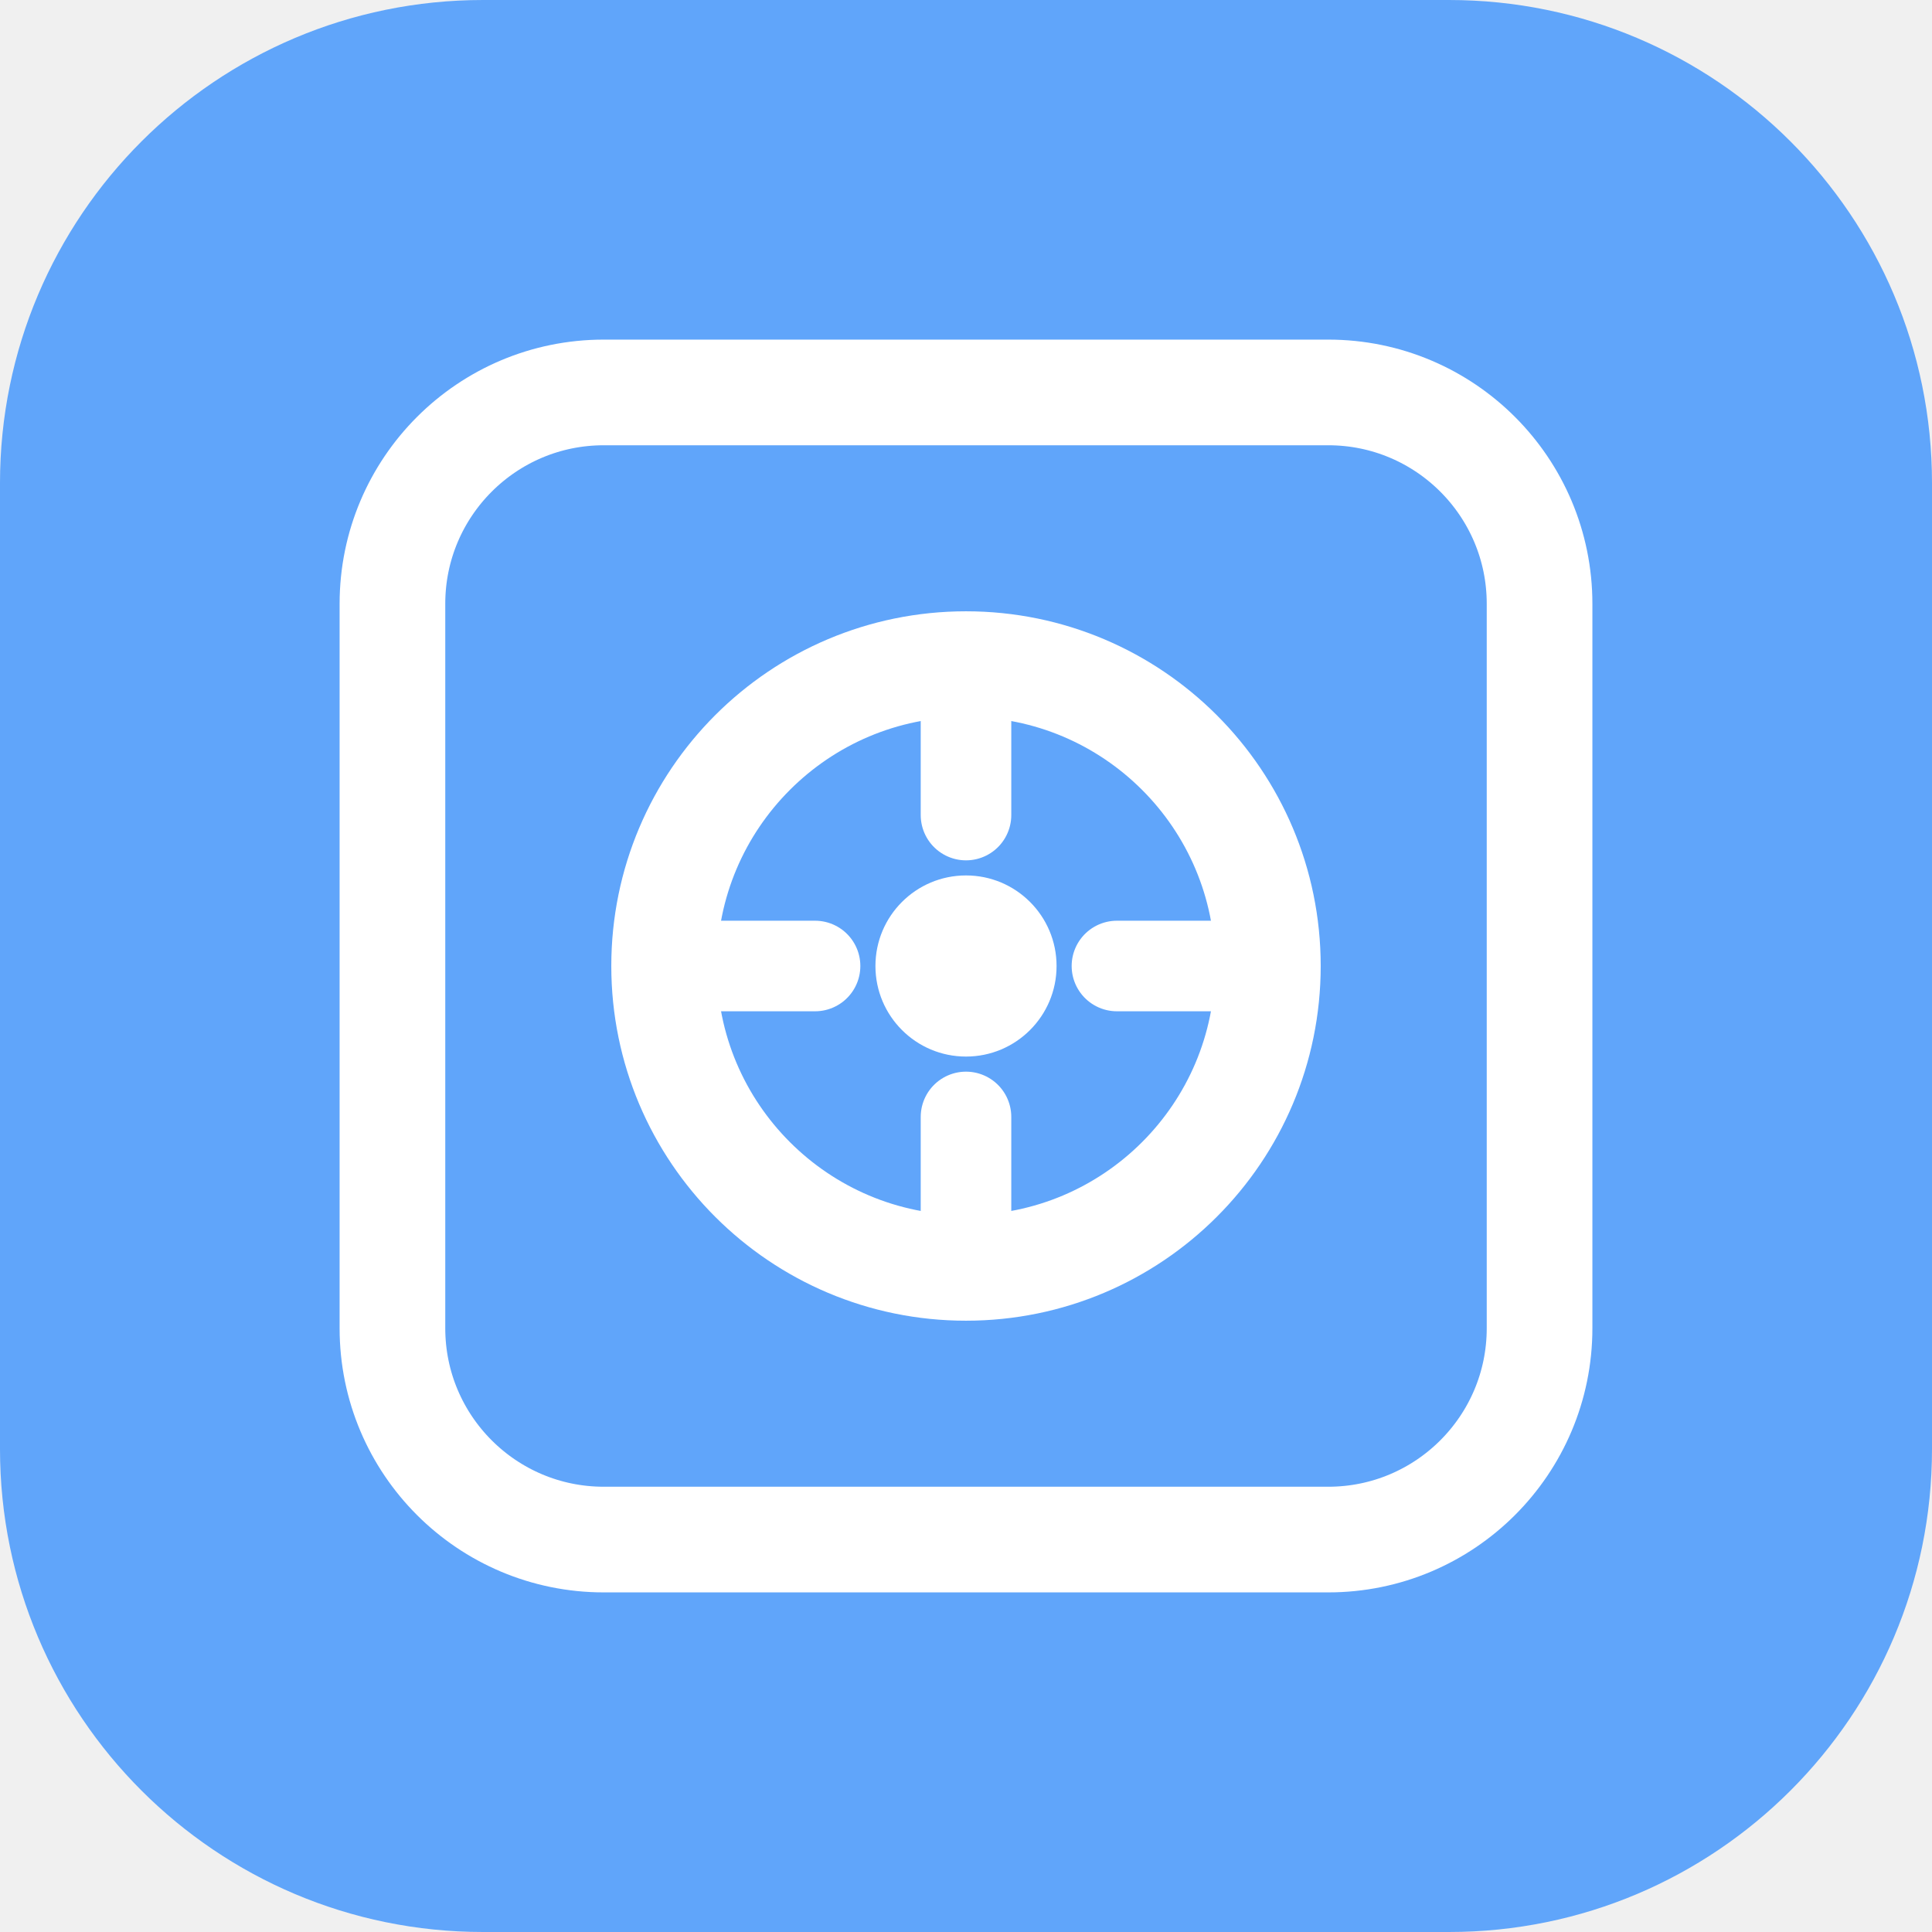
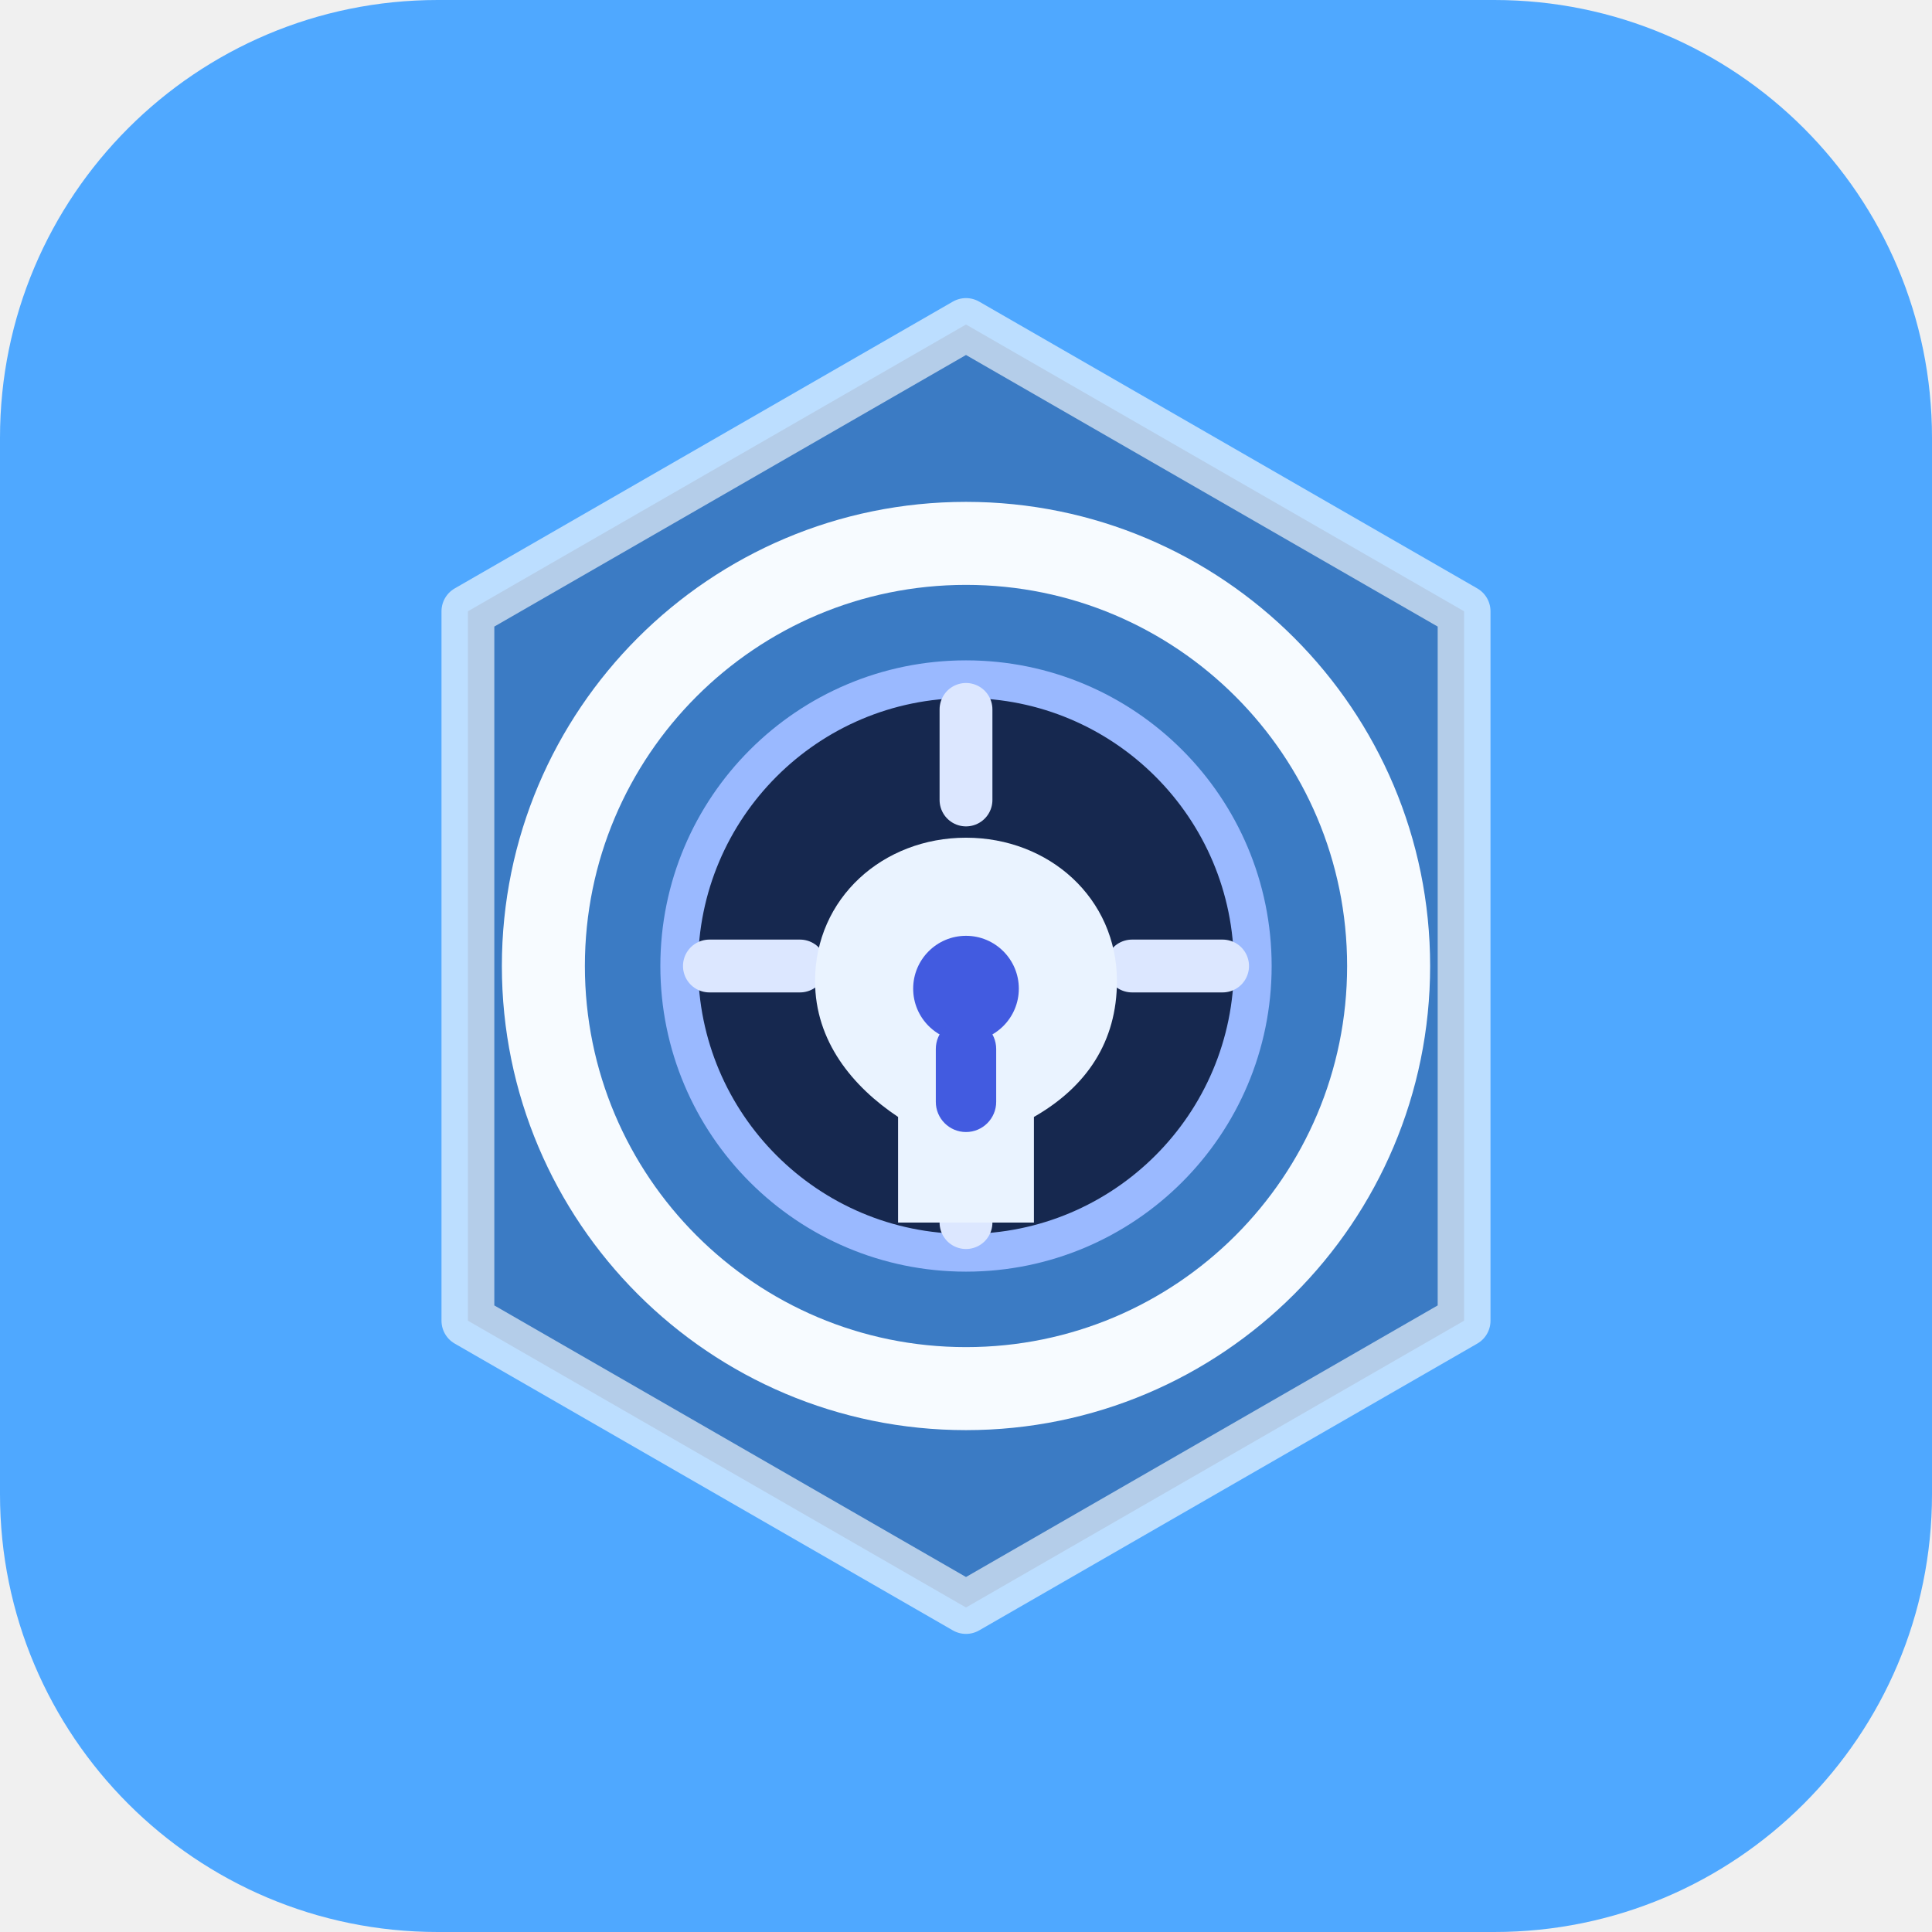
- <svg xmlns="http://www.w3.org/2000/svg" viewBox="0 0 64 64" role="img" aria-labelledby="title">
+ <svg xmlns="http://www.w3.org/2000/svg" viewBox="0 0 256 256" role="img" aria-labelledby="title desc">
  <defs>
-     <linearGradient id="g" x1="8" y1="6" x2="56" y2="58">
-       <stop stop-color="#60A5FA" />
-       <stop offset="1" stop-color="#4338CA" />
+     <linearGradient id="bg" x1="28" y1="20" x2="226" y2="236">
+       <stop stop-color="#4FA8FF" />
+       <stop offset=".5" stop-color="#4165EA" />
+       <stop offset="1" stop-color="#4330A9" />
+     </linearGradient>
+     <linearGradient id="ring" x1="78" y1="70" x2="182" y2="188">
+       <stop stop-color="#F7FBFF" />
+       <stop offset="1" stop-color="#C9DAFF" />
    </linearGradient>
  </defs>
-   <rect width="64" height="64" rx="16" fill="url(#g)" />
-   <rect x="13" y="13" width="38" height="38" rx="7" fill="none" stroke="#fff" stroke-width="3.5" />
-   <circle cx="32" cy="32" r="10" fill="none" stroke="#fff" stroke-width="3.5" />
-   <circle cx="32" cy="32" r="3" fill="#fff" />
-   <path d="M32 22v5M42 32h-5M32 42v-5M22 32h5" stroke="#fff" stroke-width="3" stroke-linecap="round" />
+   <rect width="256" height="256" rx="58" fill="url(#bg)" />
+   <path d="M128 43 194 81v94l-66 38-66-38V81Z" fill="#111B46" fill-opacity=".32" stroke="#fff" stroke-opacity=".62" stroke-width="7" stroke-linejoin="round" />
+   <circle cx="128" cy="128" r="56" fill="none" stroke="url(#ring)" stroke-width="11" />
+   <circle cx="128" cy="128" r="38" fill="#0E1736" fill-opacity=".82" stroke="#9AB9FF" stroke-width="5" />
+   <path d="M128 94v12M128 150v12M94 128h12M150 128h12" stroke="#DCE7FF" stroke-width="7" stroke-linecap="round" />
+   <path d="M128 111c-11 0-20 8-20 19 0 8 5 14 11 18v14h18v-14c7-4 11-10 11-18 0-11-9-19-20-19Z" fill="#EAF3FF" />
+   <circle cx="128" cy="131" r="7" fill="#425BE0" />
+   <rect x="124" y="135" width="8" height="15" rx="4" fill="#425BE0" />
</svg>
